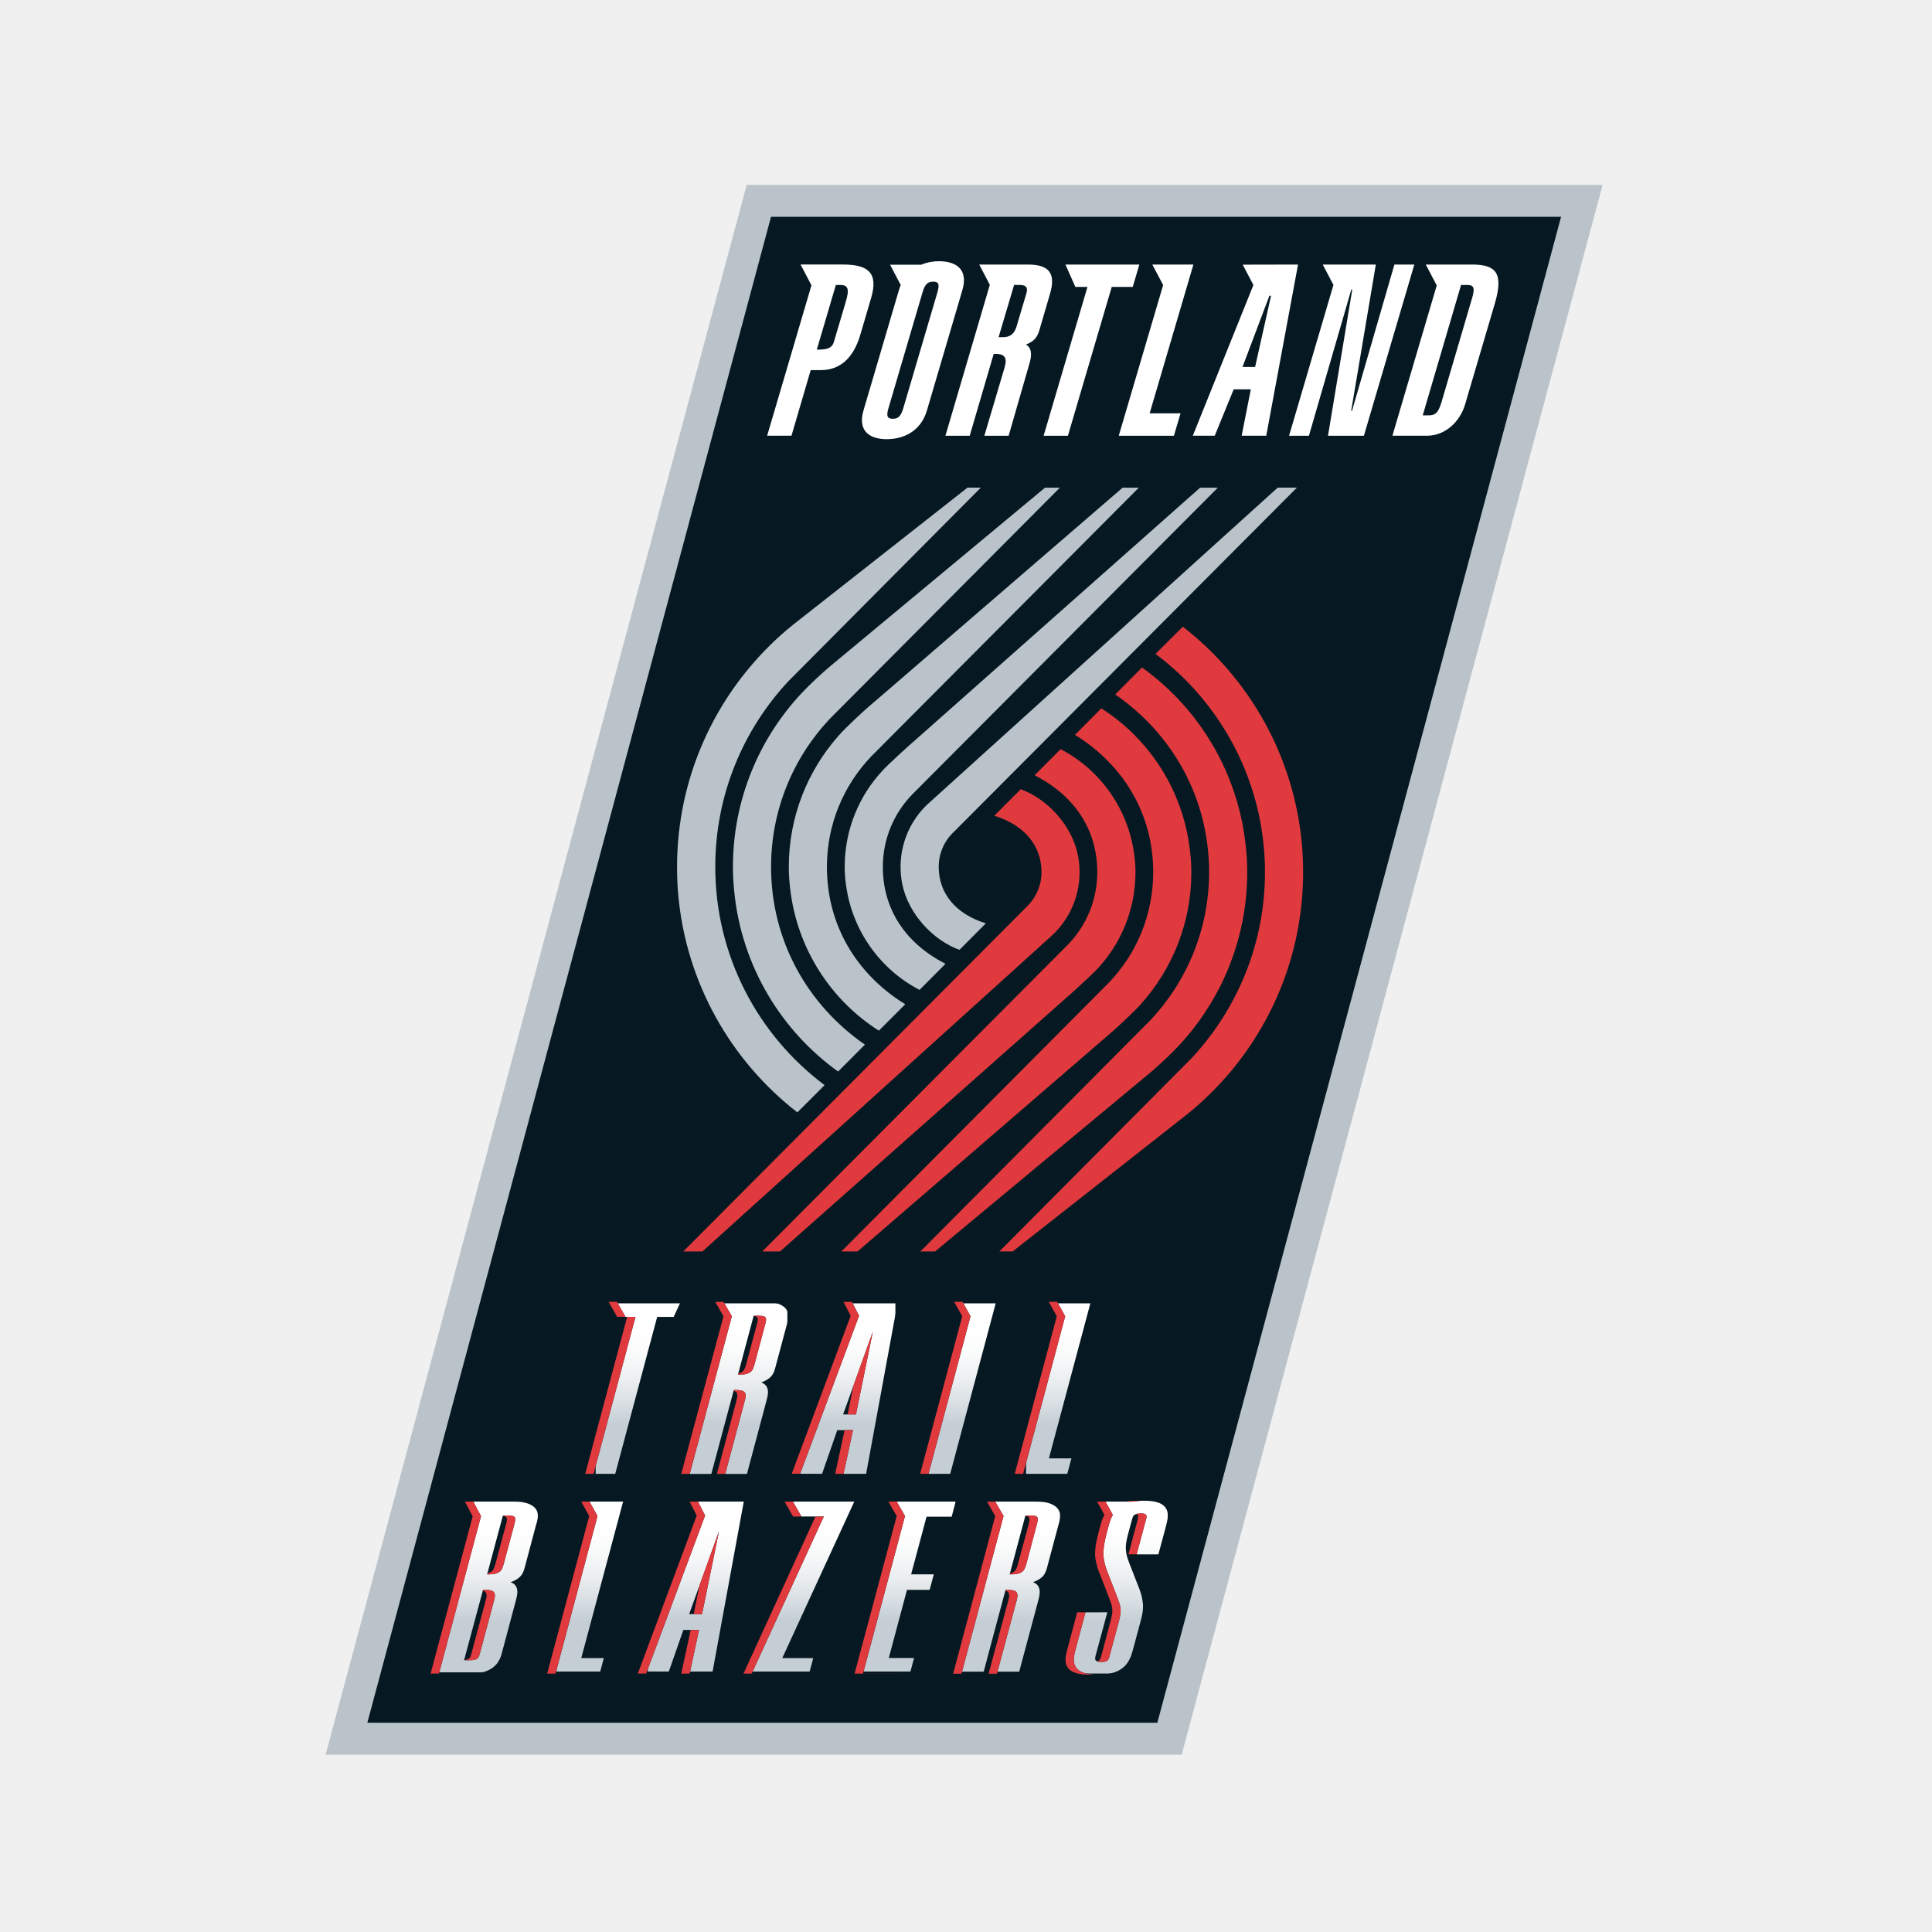
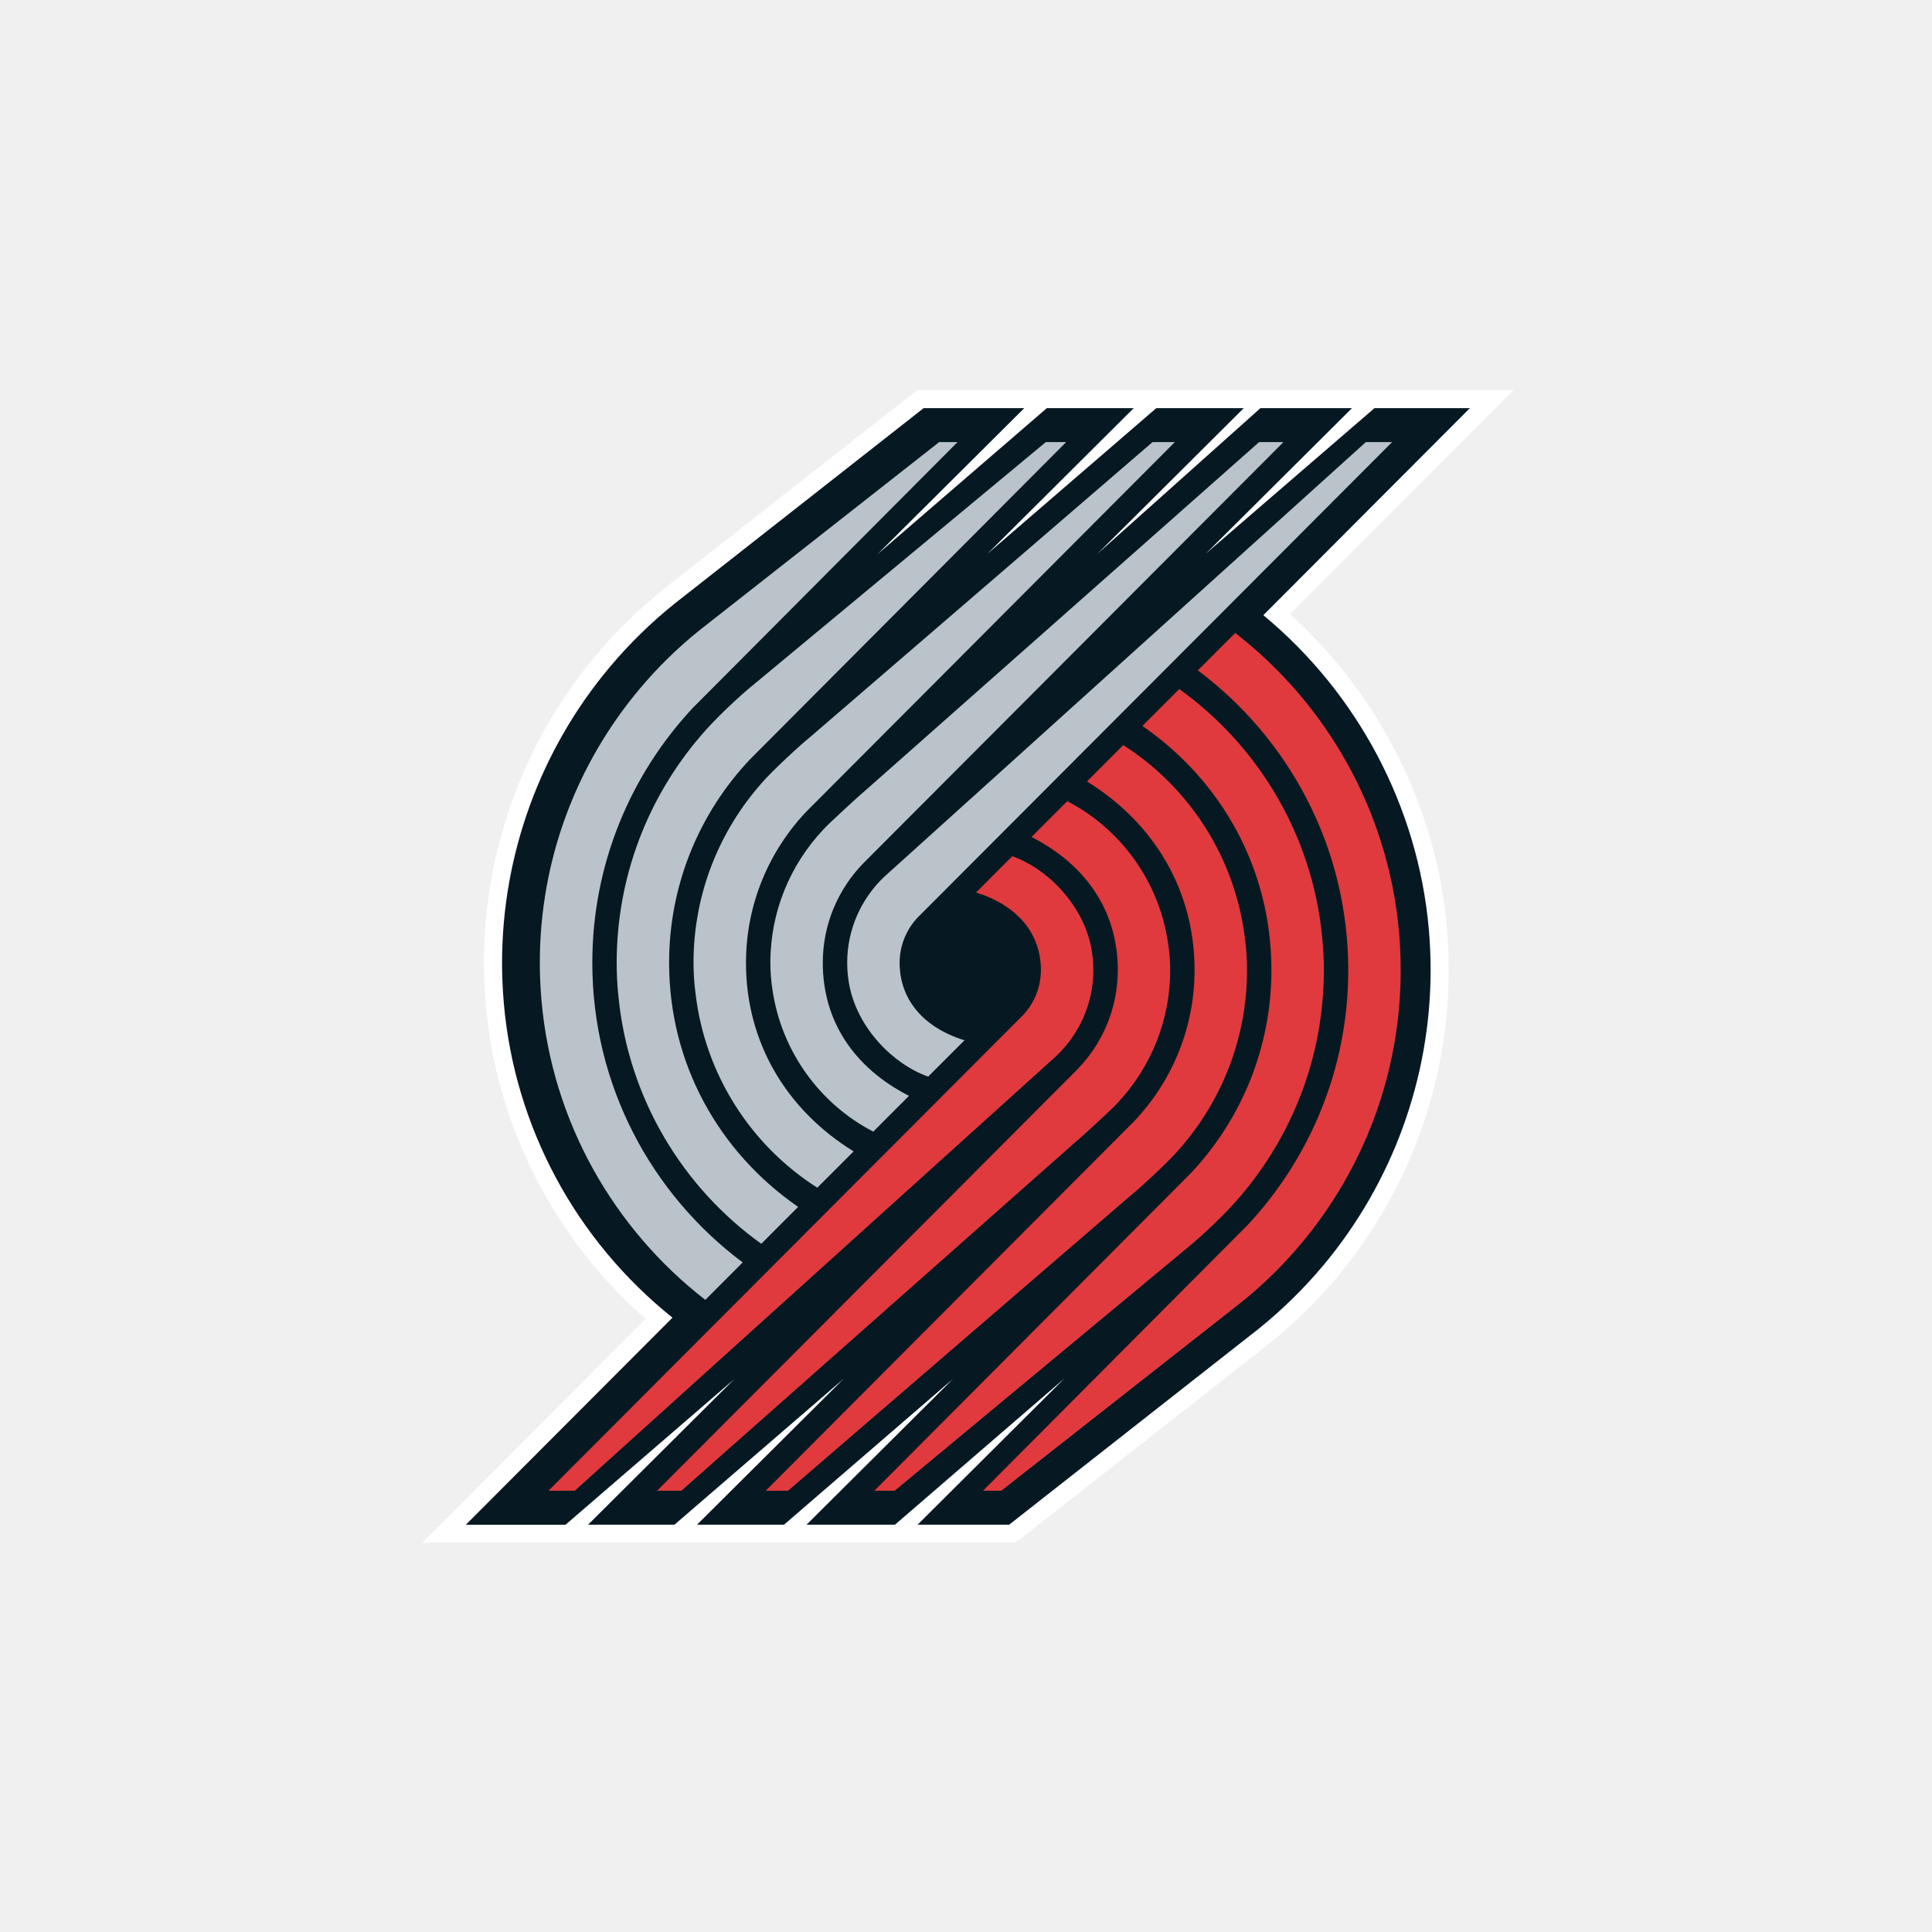
- <svg xmlns="http://www.w3.org/2000/svg" xmlns:xlink="http://www.w3.org/1999/xlink" width="512px" height="512px" viewBox="0 0 512 512" version="1.1">
+ <svg xmlns="http://www.w3.org/2000/svg" xmlns:xlink="http://www.w3.org/1999/xlink" width="512" height="512" viewBox="0 0 512 512">
  <defs>
-     <polygon id="path-1" points="9.74 0.546 11.858 4.361 0.73 46.117 12.436 46.117 13.526 42.014 7.557 42.014 18.643 0.546" />
-     <linearGradient x1="50.374%" y1="1.171%" x2="50.374%" y2="98.976%" id="linearGradient-3">
-       <stop stop-color="#FFFFFF" offset="0%" />
-       <stop stop-color="#FFFFFF" offset="14.61%" />
-       <stop stop-color="#FAFBFB" offset="28.18%" />
-       <stop stop-color="#ECEFF1" offset="44.23%" />
-       <stop stop-color="#D4DBE0" offset="61.48%" />
-       <stop stop-color="#C4CED4" offset="70.79%" />
-       <stop stop-color="#C4CED4" offset="100%" />
-     </linearGradient>
-     <path d="M19.848,8.447 L15.363,30.365 L11.953,30.365 L19.848,8.447 L19.848,8.447 Z M16.174,4.231 L0.563,46.101 L6.371,46.117 L10.414,34.547 L14.568,34.547 L12.081,46.117 L18.066,46.117 L26.425,0.546 L14.28,0.546 L16.174,4.231 L16.174,4.231 Z" id="path-4" />
-     <polygon id="path-6" points="11.801 0.546 14.048 4.489 19.984 4.489 0.876 46.117 16.086 46.117 17.176 42.014 8.977 42.014 28.055 0.546" />
-     <path d="M9.923,0.546 L12.121,4.359 L0.995,46.117 L13.421,46.117 L14.52,41.997 L7.821,41.997 C7.821,41.997 12.121,25.873 12.65,23.927 L18.65,23.927 L19.758,19.822 L13.742,19.822 L17.833,4.536 L24.491,4.536 L25.542,0.546 L9.923,0.546 L9.923,0.546 Z" id="path-8" />
-     <path d="M17.094,4.264 C17.094,4.264 19.162,4.118 19.867,4.392 C20.479,4.618 20.502,5.179 20.204,6.339 L17.389,16.912 C16.964,18.521 16.643,18.762 16.338,19.051 C15.969,19.389 15.175,19.822 13.411,19.822 L12.939,19.822 L17.094,4.264 L17.094,4.264 Z M19.235,0.546 L9.111,0.546 L11.316,4.359 L0.166,46.148 L5.91,46.148 C5.91,46.148 11.261,26.017 11.847,23.927 L12.32,23.927 C13.42,23.927 14.173,24.038 14.605,24.409 C14.99,24.745 15.136,25.359 14.847,26.501 L9.56,46.148 L15.319,46.148 L20.446,27.016 C20.911,25.262 21.304,23.603 20.094,22.461 C19.66,22.074 19.098,21.899 19.098,21.899 C19.098,21.899 19.643,21.738 20.415,21.32 C20.911,21.046 21.459,20.675 21.891,20.145 C22.206,19.692 22.517,19.242 22.805,18.164 L25.806,6.933 C25.806,6.933 25.916,6.562 25.933,6.516 C26.341,4.921 26.775,3.023 24.971,1.752 C23.31,0.546 21.152,0.546 19.249,0.546 L19.235,0.546 L19.235,0.546 Z" id="path-10" />
-     <path d="M16.399,0.546 L8.947,0.546 L10.013,2.444 L10.896,4.054 C10.407,4.876 10.119,5.775 9.868,6.661 L9.291,8.769 C8.81,10.62 8.441,12.503 8.392,14.016 C8.335,15.545 8.791,17.41 9.291,18.746 C9.771,20.082 12.595,27.05 12.804,28.047 C12.982,29.045 13.174,29.704 12.498,32.264 L10.044,41.404 C9.771,42.465 9.602,43.044 7.815,43.044 C6.033,43.044 6.097,42.304 6.322,41.404 L9.436,29.883 L3.643,29.898 L0.947,39.988 C0.513,41.629 0.258,43.287 1.203,44.59 C2.117,45.829 4.009,46.408 7.001,46.408 C13.556,46.393 15.272,43.335 16.155,40.052 C16.155,40.052 17.92,33.486 18.369,31.829 C19.124,28.966 18.931,27.647 18.64,26.116 C18.352,24.572 17.735,23.204 17.294,22.077 L15.191,16.656 C14.598,15.127 14.325,14.049 14.334,12.697 C14.334,11.296 14.768,9.8 15.272,7.887 L15.977,5.313 C16.202,4.396 16.394,3.702 18.319,3.671 C19.041,3.671 19.513,3.799 19.7,4.058 C19.876,4.267 19.876,4.67 19.667,5.314 L17.211,14.518 L22.971,14.518 L25.057,6.748 C25.458,5.186 25.812,3.432 24.848,2.129 C23.943,0.874 22.105,0.31 19.169,0.31 C18.11,0.305 17.218,0.4 16.399,0.546" id="path-12" />
-     <path d="M12.626,23.929 L13.091,23.929 C14.181,23.929 14.952,24.04 15.368,24.411 C15.769,24.747 15.914,25.36 15.609,26.503 L11.758,40.905 C11.542,41.645 11.342,42.03 10.908,42.273 C10.49,42.498 9.881,42.579 8.694,42.579 L7.603,42.579 L12.626,23.929 L12.626,23.929 Z M17.881,4.264 C17.881,4.264 19.927,4.118 20.617,4.392 C21.26,4.618 21.284,5.179 20.987,6.339 L18.146,16.912 C17.729,18.521 17.425,18.762 17.128,19.051 C16.734,19.389 15.933,19.822 14.167,19.822 L13.718,19.822 L17.881,4.264 L17.881,4.264 Z M20.479,0.546 L10.042,0.546 L12.095,4.392 L0.945,46.117 L7.747,46.117 C9.657,46.117 12.176,46.327 14.558,44.959 C17.038,43.559 17.454,41.274 17.838,39.842 L21.256,27.017 C21.737,25.263 22.139,23.605 20.935,22.462 C20.501,22.076 19.939,21.901 19.939,21.901 C19.939,21.901 20.461,21.739 21.255,21.322 C21.752,21.048 22.266,20.677 22.698,20.147 C23.05,19.694 23.347,19.243 23.636,18.165 L26.724,6.549 C26.757,6.436 26.804,6.29 26.854,6.178 C27.239,4.697 27.544,2.974 25.867,1.752 C24.255,0.593 22.074,0.546 20.805,0.546 L20.479,0.546 L20.479,0.546 Z" id="path-14" />
-     <polygon id="path-16" points="11.368 4.418 0.226 46.176 11.929 46.176 13.02 42.089 7.052 42.089 18.139 0.62 9.235 0.589" />
-     <path d="M19.874,8.521 L15.407,30.439 L12.006,30.439 L19.874,8.521 L19.874,8.521 Z M16.233,4.288 L0.614,46.159 L6.422,46.176 L10.449,34.604 L14.621,34.589 C14.171,36.842 12.101,46.176 12.101,46.176 L18.101,46.176 L26.476,0.62 L14.33,0.62 L16.233,4.288 L16.233,4.288 Z" id="path-18" />
-     <path d="M17.671,4.305 C17.671,4.305 19.724,4.193 20.414,4.449 C21.056,4.692 21.072,5.238 20.775,6.398 L17.942,16.985 C17.526,18.593 17.228,18.834 16.916,19.124 C16.53,19.462 15.728,19.895 13.964,19.895 L13.515,19.895 L17.671,4.305 L17.671,4.305 Z M19.79,0.62 L9.699,0.62 L11.897,4.416 L0.729,46.207 L6.45,46.207 L12.417,23.968 L12.891,23.968 C13.99,23.968 14.776,24.079 15.168,24.466 C15.554,24.788 15.715,25.416 15.384,26.542 L10.146,46.207 L15.898,46.207 L20.999,27.057 C21.489,25.319 21.874,23.662 20.671,22.537 C20.237,22.135 19.676,21.94 19.676,21.94 C19.676,21.94 20.198,21.812 20.975,21.377 C21.489,21.088 22.002,20.75 22.436,20.202 C22.788,19.751 23.078,19.285 23.367,18.222 L26.367,6.99 C26.367,6.99 26.48,6.621 26.495,6.557 C26.913,4.98 27.33,3.097 25.533,1.809 C23.92,0.634 21.858,0.619 19.997,0.619 C19.926,0.62 19.854,0.62 19.79,0.62 L19.79,0.62 Z" id="path-20" />
-     <polygon id="path-22" points="11.197 4.418 0.064 46.176 5.822 46.176 17.975 0.62 9.08 0.589" />
-     <polygon id="path-24" points="6.639 0.62 8.917 4.595 11.549 4.595 0.445 46.176 6.188 46.176 17.3 4.595 21.671 4.595 23.517 0.62" />
+     <path id="a" d="M289.257 305.663H0V.143h289.257z" />
  </defs>
-   <g id="NBA" stroke="none" stroke-width="1" fill="none" fill-rule="evenodd">
-     <g id="portland-trail-blazers">
-       <g transform="translate(86, 49)" id="Group">
-         <g>
-           <polygon id="Shape" fill="#BAC3C9" points="111.878 0 0.29 416 227.155 416 338.709 0" />
-           <polygon id="Shape" fill="#061922" points="220.705 407.552 11.345 407.552 118.328 8.452 327.703 8.452" />
-           <path d="M168.273,202.717 L175.251,195.697 C167.278,193.235 162.769,187.755 162.769,180.735 C162.769,177.074 164.293,173.787 166.764,171.467 L257.687,80.234 L252.601,80.234 L167.053,157.584 L159.722,164.211 C155.374,168.371 152.662,174.245 152.662,180.736 C152.662,182.246 152.806,183.726 153.079,185.146 C154.682,193.331 161.471,200.278 168.273,202.717" id="Shape" fill="#BAC3C9" />
-           <path d="M157.684,213.328 L164.566,206.417 C153.898,200.97 147.961,191.899 147.961,180.735 C147.961,173.236 150.946,166.457 155.799,161.481 L236.734,80.238 L232.049,80.238 L156.321,147.337 C155.277,148.181 148.812,154.099 147.961,155.13 C141.688,161.821 137.853,170.823 137.853,180.735 C137.853,182.497 137.997,184.203 138.254,185.884 C139.972,197.881 147.448,208.026 157.684,213.328" id="Shape" fill="#BAC3C9" />
-           <path d="M153.898,217.14 C140.886,209.121 133.137,196.063 133.137,180.733 C133.137,169.395 137.597,159.104 144.833,151.502 L215.797,80.236 L211.513,80.236 L145.587,137.107 C143.485,138.797 137.901,143.986 136.168,146.045 C128.018,155.274 123.044,167.435 123.044,180.731 C123.044,182.718 123.172,184.678 123.412,186.604 C125.258,202.427 134.212,216.072 146.902,224.139 L153.898,217.14 Z" id="Shape" fill="#BAC3C9" />
-           <path d="M136.104,234.969 L143.212,227.841 C127.938,217.268 118.343,200.223 118.343,180.736 C118.343,165.554 124.249,151.76 133.859,141.537 L194.875,80.239 L190.944,80.239 L134.853,126.859 C131.709,129.405 126.991,133.871 124.392,136.977 C114.332,148.736 108.235,164.043 108.235,180.735 C108.235,182.96 108.363,185.16 108.588,187.344 C110.561,206.977 120.974,224.106 136.104,234.969" id="Shape" fill="#BAC3C9" />
-           <path d="M93.732,188.065 C95.834,211.519 107.737,232.152 125.308,245.799 L132.527,238.573 C114.942,225.41 103.552,204.377 103.552,180.731 C103.552,161.727 110.9,144.423 122.918,131.539 L173.922,80.234 L170.393,80.234 L124.119,116.601 C119.932,119.976 116.081,123.758 112.632,127.891 C100.664,142.199 93.428,160.637 93.428,180.731 C93.426,183.213 93.523,185.659 93.732,188.065" id="Shape" fill="#BAC3C9" />
-           <path d="M184.494,160.162 L177.498,167.173 C185.488,169.643 190.012,175.115 190.012,182.133 C190.012,185.782 188.439,189.077 185.985,191.403 L95.078,282.648 L100.149,282.648 L185.73,205.294 L193.045,198.668 C197.393,194.501 200.105,188.62 200.105,182.133 C200.105,180.617 199.96,179.145 199.671,177.726 C198.066,169.523 191.296,162.583 184.494,160.162" id="Shape" fill="#E03A3E" />
-           <path d="M195.067,149.533 L188.184,156.452 C198.885,161.907 204.79,170.971 204.79,182.133 C204.79,189.616 201.821,196.411 196.977,201.372 L116.017,282.648 L120.718,282.648 L196.446,215.54 C197.49,214.68 203.955,208.766 204.823,207.737 C211.079,201.051 214.914,192.031 214.914,182.133 C214.914,180.388 214.786,178.658 214.515,176.992 C212.779,164.973 205.319,154.856 195.067,149.533" id="Shape" fill="#E03A3E" />
-           <path d="M205.863,138.719 L198.885,145.739 C211.848,153.773 219.614,166.814 219.614,182.139 C219.614,193.459 215.185,203.759 207.902,211.373 L136.972,282.648 L141.271,282.648 L207.18,225.763 C209.266,224.059 214.85,218.875 216.581,216.833 C224.763,207.593 229.723,195.456 229.723,182.139 C229.723,180.147 229.595,178.168 229.337,176.273 C227.507,160.448 218.54,146.793 205.863,138.719" id="Shape" fill="#E03A3E" />
-           <path d="M209.553,135.035 C224.844,145.603 234.422,162.653 234.422,182.135 C234.422,197.311 228.501,211.117 218.892,221.34 L157.907,282.649 L161.806,282.649 L217.912,236.016 C221.056,233.473 225.774,228.999 228.357,225.911 C238.416,214.127 244.528,198.827 244.528,182.137 C244.528,179.904 244.418,177.681 244.176,175.531 C242.219,155.893 231.791,138.755 216.645,127.891 L209.553,135.035 Z" id="Shape" fill="#E03A3E" />
-           <path d="M259.019,174.798 C256.949,151.36 245.028,130.718 227.459,117.076 L220.238,124.294 C237.823,137.469 249.231,158.486 249.231,182.14 C249.231,201.141 241.85,218.443 229.864,231.35 L178.846,282.651 L182.358,282.651 L228.662,246.251 C232.816,242.889 236.668,239.106 240.133,234.986 C252.103,220.681 259.339,202.228 259.339,182.142 C259.339,179.665 259.227,177.211 259.019,174.798" id="Shape" fill="#E03A3E" />
-           <g id="Clipped" transform="translate(60.48718, 348.4)">
-             <mask id="mask-2" fill="white">
-               <use xlink:href="#path-1" />
-             </mask>
-             <g id="SVGID_1_" />
-             <rect id="Rectangle-path" fill="url(#linearGradient-3)" mask="url(#mask-2)" x="1" y="0" width="17.913" height="45.571" />
-           </g>
-           <g id="Clipped" transform="translate(84.68205, 348.4)">
-             <mask id="mask-5" fill="white">
-               <use xlink:href="#path-4" />
-             </mask>
-             <g id="SVGID_4_" />
-             <rect id="Rectangle-path" fill="url(#linearGradient-3)" mask="url(#mask-5)" x="1" y="0" width="25.863" height="45.571" />
-           </g>
-           <g id="Clipped" transform="translate(112.3333, 348.4)">
-             <mask id="mask-7" fill="white">
-               <use xlink:href="#path-6" />
-             </mask>
-             <g id="SVGID_7_" />
-             <rect id="Rectangle-path" fill="url(#linearGradient-3)" mask="url(#mask-7)" x="1" y="0" width="27.186" height="45.571" />
-           </g>
-           <g id="Clipped" transform="translate(141.7128, 348.4)">
-             <mask id="mask-9" fill="white">
-               <use xlink:href="#path-8" />
-             </mask>
-             <g id="SVGID_10_" />
-             <rect id="Rectangle-path" fill="url(#linearGradient-3)" mask="url(#mask-9)" x="1" y="0" width="24.547" height="45.571" />
-           </g>
-           <g id="Clipped" transform="translate(168.6359, 348.4)">
-             <mask id="mask-11" fill="white">
-               <use xlink:href="#path-10" />
-             </mask>
-             <g id="SVGID_13_" />
-             <rect id="Rectangle-path" fill="url(#linearGradient-3)" mask="url(#mask-11)" x="0" y="0" width="26.609" height="45.604" />
-           </g>
-           <g id="Clipped" transform="translate(198.0154, 348.4)">
-             <mask id="mask-13" fill="white">
-               <use xlink:href="#path-12" />
-             </mask>
-             <g id="SVGID_16_" />
-             <rect id="Rectangle-path" fill="url(#linearGradient-3)" mask="url(#mask-13)" x="0" y="0" width="25.558" height="46.103" />
-           </g>
-           <g id="Clipped" transform="translate(29.37949, 348.4)">
-             <mask id="mask-15" fill="white">
-               <use xlink:href="#path-14" />
-             </mask>
-             <g id="SVGID_19_" />
-             <rect id="Rectangle-path" fill="url(#linearGradient-3)" mask="url(#mask-15)" x="1" y="0" width="26.601" height="45.781" />
-           </g>
-           <g id="Clipped" transform="translate(184.9179, 295.4)">
-             <mask id="mask-17" fill="white">
-               <use xlink:href="#path-16" />
-             </mask>
-             <g id="SVGID_22_" />
-             <rect id="Rectangle-path" fill="url(#linearGradient-3)" mask="url(#mask-17)" x="1" y="1" width="17.913" height="45.588" />
-           </g>
-           <g id="Clipped" transform="translate(125.4308, 295.4)">
-             <mask id="mask-19" fill="white">
-               <use xlink:href="#path-18" />
-             </mask>
-             <g id="SVGID_25_" />
-             <rect id="Rectangle-path" fill="url(#linearGradient-3)" mask="url(#mask-19)" x="0" y="1" width="25.863" height="45.555" />
-           </g>
-           <g id="Clipped" transform="translate(96.05128, 295.4)">
-             <mask id="mask-21" fill="white">
-               <use xlink:href="#path-20" />
-             </mask>
-             <g id="SVGID_28_" />
-             <rect id="Rectangle-path" fill="url(#linearGradient-3)" mask="url(#mask-21)" x="0" y="1" width="26.602" height="45.588" />
-           </g>
-           <g id="Clipped" transform="translate(159.9949, 295.4)">
-             <mask id="mask-23" fill="white">
-               <use xlink:href="#path-22" />
-             </mask>
-             <g id="SVGID_31_" />
-             <rect id="Rectangle-path" fill="url(#linearGradient-3)" mask="url(#mask-23)" x="0" y="1" width="17.913" height="45.588" />
-           </g>
-           <g id="Clipped" transform="translate(70.85641, 295.4)">
-             <mask id="mask-25" fill="white">
-               <use xlink:href="#path-24" />
-             </mask>
-             <g id="SVGID_34_" />
-             <rect id="Rectangle-path" fill="url(#linearGradient-3)" mask="url(#mask-25)" x="1" y="1" width="23.063" height="45.555" />
-           </g>
-           <path d="M112.969,314.525 C113.273,314.236 113.579,313.993 113.995,312.387 L116.836,301.799 C117.125,300.64 117.109,300.094 116.46,299.851 C115.77,299.595 113.717,299.69 113.717,299.69 C113.717,299.69 113.708,299.707 113.708,299.754 C113.933,299.771 114.109,299.787 114.27,299.851 C114.911,300.094 114.944,300.64 114.623,301.799 L111.783,312.387 C111.365,313.995 111.061,314.236 110.739,314.525 C110.547,314.704 109.6,315.089 109.6,315.089 L109.568,315.297 L110.017,315.297 C111.781,315.297 112.583,314.863 112.969,314.525 L112.969,314.525 Z M69.088,341.576 L71.302,341.576 L82.404,299.978 L80.205,299.978 L69.088,341.576 L69.088,341.576 Z M97.838,378.765 L100.052,378.765 L104.528,356.847 L99.394,371.089 L97.838,378.765 L97.838,378.765 Z M126.037,341.56 L141.657,299.69 L139.763,296.005 L137.533,296.005 L139.441,299.69 L123.815,341.56 L126.037,341.56 L126.037,341.56 Z M79.773,299.978 L77.496,296.003 L75.282,296.003 L77.559,299.978 L79.773,299.978 L79.773,299.978 Z M96.779,341.591 L107.947,299.816 L105.748,296.003 L103.55,296.003 L105.733,299.816 L94.541,341.591 L96.779,341.591 L96.779,341.591 Z M111.22,319.852 C110.819,319.498 110.048,319.37 108.942,319.37 L108.46,319.37 C108.46,319.37 108.411,319.514 108.411,319.563 C108.652,319.642 108.861,319.724 109.037,319.852 C109.391,320.206 109.55,320.817 109.231,321.927 L103.984,341.591 L106.191,341.591 L111.444,321.927 C111.766,320.817 111.605,320.206 111.22,319.852 L111.22,319.852 Z M207.308,367.144 C206.803,365.808 206.345,363.943 206.409,362.414 C206.456,360.883 206.817,359.001 207.308,357.167 L207.885,355.059 C208.127,354.174 208.416,353.274 208.913,352.47 L206.971,348.946 L204.75,348.946 L206.7,352.47 C206.219,353.274 205.898,354.174 205.671,355.077 L205.103,357.185 C204.614,359.02 204.261,360.903 204.211,362.43 C204.147,363.958 204.612,365.825 205.094,367.175 C205.575,368.496 208.416,375.463 208.608,376.461 C208.786,377.442 208.993,378.118 208.286,380.676 L205.863,389.816 C205.656,390.574 205.511,391.073 204.764,391.297 C205.046,391.394 205.398,391.44 205.832,391.44 C207.628,391.425 207.788,390.861 208.061,389.815 L210.515,380.659 C211.191,378.099 210.998,377.442 210.821,376.459 C210.612,375.464 207.788,368.482 207.308,367.144 L207.308,367.144 Z M135.333,341.576 L137.547,341.576 L140.05,329.989 L137.836,329.989 L135.333,341.576 L135.333,341.576 Z M160.059,341.576 L171.194,299.816 L169.075,295.987 L166.861,295.987 L168.995,299.816 L157.845,341.576 L160.059,341.576 L160.059,341.576 Z M216.132,348.754 C215.762,348.721 215.37,348.721 214.976,348.721 C213.991,348.721 213.099,348.818 212.313,348.946 L214.414,348.946 C214.945,348.851 215.522,348.787 216.132,348.754 L216.132,348.754 Z M194.144,295.989 L191.939,295.989 L194.058,299.818 L182.923,341.578 L185.137,341.578 L196.287,299.818 L194.144,295.989 L194.144,295.989 Z M188.503,352.792 C187.798,352.518 185.73,352.647 185.73,352.647 L185.73,352.695 C185.954,352.728 186.146,352.759 186.267,352.806 C186.917,353.031 186.957,353.595 186.661,354.753 L183.806,365.326 C183.39,366.936 183.084,367.193 182.78,367.467 C182.555,367.659 182.218,367.884 181.608,368.028 C181.608,368.11 181.575,368.221 181.575,368.221 L182.04,368.221 C183.804,368.221 184.606,367.787 184.976,367.449 C185.282,367.175 185.593,366.917 186.034,365.31 L188.842,354.737 C189.146,353.579 189.115,353.018 188.503,352.792 L188.503,352.792 Z M138.622,325.837 L137.435,325.837 L140.836,325.837 L145.312,303.919 L140.178,318.209 L138.622,325.837 L138.622,325.837 Z M49.995,352.792 C49.305,352.518 47.252,352.647 47.252,352.647 L47.219,352.695 C47.219,352.695 47.644,352.759 47.796,352.806 C48.422,353.031 48.47,353.595 48.164,354.753 L45.325,365.326 C44.891,366.936 44.603,367.193 44.281,367.467 C44.057,367.659 43.142,368.028 43.142,368.028 L43.094,368.221 L43.535,368.221 C45.308,368.221 46.11,367.787 46.495,367.449 C46.799,367.175 47.105,366.917 47.522,365.31 L50.363,354.737 C50.653,353.579 50.638,353.018 49.995,352.792 L49.995,352.792 Z M215.233,362.913 L217.689,353.709 C217.897,353.064 217.897,352.662 217.722,352.47 C217.544,352.196 217.064,352.068 216.341,352.068 C215.828,352.083 215.458,352.132 215.138,352.212 C215.316,352.276 215.444,352.357 215.524,352.47 C215.685,352.678 215.652,353.096 215.491,353.74 L213.052,362.911 L215.233,362.911 L215.233,362.913 Z M180.963,372.329 L180.483,372.329 L180.436,372.505 C180.436,372.505 180.868,372.684 181.029,372.812 C181.416,373.149 181.575,373.762 181.271,374.904 L175.991,394.552 L178.205,394.552 L183.485,374.887 C183.773,373.762 183.628,373.149 183.243,372.795 C182.809,372.424 182.055,372.329 180.963,372.329 L180.963,372.329 Z M151.651,348.946 L149.453,348.946 L151.636,352.775 L140.47,394.534 L152.935,394.534 L152.935,394.517 L142.699,394.517 L153.834,352.759 L151.651,348.946 L151.651,348.946 Z M199.222,392.99 C198.275,391.687 198.532,390.012 198.966,388.388 L201.662,378.283 L199.464,378.283 L196.768,388.405 C196.351,390.014 196.063,391.702 197.01,392.992 C197.915,394.247 199.818,394.827 202.803,394.81 C203.202,394.81 203.589,394.81 203.957,394.794 C201.581,394.663 200.024,394.068 199.222,392.99 L199.222,392.99 Z M179.952,352.761 L177.756,348.948 L175.559,348.948 L177.742,352.777 L166.59,394.552 L168.804,394.552 L179.952,352.761 L179.952,352.761 Z M126.373,352.889 L124.135,348.948 L121.921,348.948 L124.183,352.905 L126.373,352.889 L126.373,352.889 Z M130.104,352.905 L111.026,394.536 L113.209,394.519 L132.318,352.889 L130.104,352.905 L130.104,352.905 Z M30.326,394.517 L41.476,352.808 L39.423,348.946 L37.209,348.946 L39.262,352.839 L28.112,394.517 L30.326,394.517 L30.326,394.517 Z M42.47,372.329 L42.005,372.329 L41.941,372.505 C41.941,372.505 42.391,372.684 42.551,372.812 C42.937,373.149 43.097,373.762 42.776,374.904 L38.908,389.307 C38.716,390.064 38.523,390.432 38.091,390.674 C37.835,390.82 37,390.948 37,390.948 L36.985,390.964 L38.067,390.964 C39.262,390.964 39.871,390.917 40.289,390.674 C40.721,390.432 40.93,390.031 41.139,389.307 L44.99,374.889 C45.296,373.764 45.15,373.15 44.75,372.797 C44.331,372.424 43.554,372.329 42.47,372.329 L42.47,372.329 Z M70.235,348.946 L68.03,348.946 L70.149,352.775 L58.999,394.534 L61.212,394.517 L72.347,352.759 L70.235,348.946 L70.235,348.946 Z M85.245,394.503 L100.856,352.633 L98.962,348.948 L96.748,348.948 L98.642,352.633 L83.031,394.519 L85.245,394.503 L85.245,394.503 Z M96.763,394.517 L99.25,382.947 L97.036,382.963 L94.541,394.534 L96.763,394.517 L96.763,394.517 Z" id="Shape" fill="#E03A3E" />
-           <polygon id="Shape" fill="#FFFFFF" points="215.94 21.105 214.19 27.031 208.625 27.031 197.008 66.475 190.574 66.475 202.191 27.031 198.981 27.031 196.349 21.105" />
-           <path d="M137.419,21.1 L126.157,21.1 L129.044,26.612 L117.3,66.472 L123.749,66.472 L128.851,49.079 L131.547,49.079 C136.521,49.079 140.131,46.013 141.975,39.778 L144.856,29.966 C146.821,23.332 144.094,21.1 137.419,21.1 M138.175,30.865 L134.981,41.635 C134.404,43.651 132.333,43.651 130.465,43.651 L135.511,26.517 L136.666,26.517 C138.849,26.515 139.089,27.726 138.175,30.865" id="Shape" fill="#FFFFFF" />
-           <path d="M162.834,20.228 C161.358,20.228 159.803,20.462 158.165,21.145 L149.871,21.145 L152.71,26.548 C152.519,26.95 152.373,27.388 152.228,27.875 L142.842,59.741 C141.109,65.683 145.041,67.389 148.971,67.389 C152.982,67.389 157.907,65.683 159.656,59.741 L169.042,27.875 C170.775,21.958 166.844,20.228 162.834,20.228 M162.433,28.451 L153.384,59.166 C152.71,61.462 151.909,61.974 150.642,61.974 C149.278,61.974 148.765,61.464 149.455,59.166 L158.488,28.451 C159.145,26.153 159.979,25.65 161.327,25.65 C162.592,25.65 163.106,26.153 162.433,28.451" id="Shape" fill="#FFFFFF" />
-           <path d="M186.371,21.105 L173.504,21.105 L176.313,26.477 L164.55,66.477 L170.985,66.477 L177.337,44.793 C180.344,44.668 181.012,45.755 180.192,48.499 C177.465,57.687 174.866,66.477 174.866,66.477 L181.3,66.477 C181.3,66.477 183.113,60.164 186.9,47.043 C188.054,42.94 185.825,42.345 185.825,42.345 C189.001,41.078 189.129,39.593 190.109,36.218 L192.259,28.877 C194.008,23.015 191.554,21.105 186.371,21.105 M186.001,28.756 L183.428,37.421 C182.939,39.062 182.071,40.342 179.842,40.342 L178.639,40.342 L182.747,26.515 L184.254,26.515 C185.697,26.515 186.53,27.026 186.001,28.756" id="Shape" fill="#FFFFFF" />
-           <polygon id="Shape" fill="#FFFFFF" points="230.267 21.105 219.373 21.105 222.247 26.543 210.484 66.475 225.102 66.475 226.85 60.545 218.667 60.545" />
-           <path d="M243.327,21.136 L246.168,26.527 L230.108,66.473 L235.915,66.473 L240.937,54.184 L245.477,54.184 L243.056,66.473 L249.569,66.473 L257.993,21.103 L243.327,21.136 L243.327,21.136 Z M246.616,48.251 L243.279,48.251 L250.402,29.383 L250.835,29.383 L246.616,48.251 L246.616,48.251 Z" id="Shape" fill="#FFFFFF" />
-           <polygon id="Shape" fill="#FFFFFF" points="283.534 21.105 272.302 59.862 272.078 59.862 278.609 21.105 264.537 21.105 267.377 26.511 255.616 66.475 260.879 66.475 272.11 27.732 272.366 27.732 265.934 66.475 275.448 66.475 288.812 21.105" />
-           <path d="M304.119,21.109 L291.845,21.109 L294.75,26.636 L283.005,66.472 L292.151,66.472 C297.14,66.472 300.942,62.598 302.242,58.256 L310.167,31.363 C312.493,23.39 310.487,21.109 304.119,21.109 M304.15,29.907 L295.984,57.682 C295.101,60.622 294.202,61.069 292.565,61.069 L291.041,61.069 L301.196,26.511 L302.705,26.511 C304.359,26.511 305.017,26.974 304.15,29.907" id="Shape" fill="#FFFFFF" />
-         </g>
-       </g>
+   <g fill="none" fill-rule="evenodd">
+     <g transform="translate(111.867 103.211)">
+       <mask id="b" fill="#fff">
+         <use xlink:href="#a" />
+       </mask>
+       <path d="M289.257.143H131.25l-67.53 52.993A128.209 128.209 0 0 0 46.012 70.51c-19.111 22.78-29.633 51.693-29.633 81.423 0 3.763.173 7.565.5 11.31 2.834 31.933 18.18 61.914 42.355 83.059L-.004 305.665h157.218l67.51-53.002a128.74 128.74 0 0 0 17.72-17.372c19.101-22.791 29.623-51.713 29.623-81.434 0-3.763-.173-7.574-.5-11.29-2.806-31.674-17.872-61.635-41.586-83.011L289.257.143z" fill="#FFF" fill-rule="nonzero" mask="url(#b)" />
    </g>
+     <path d="M334.795 163.025l54.741-54.86h-25.29l-44.738 38.595 38.78-38.595h-24.261l-43.307 38.7 38.887-38.7H306.43l-44.805 38.643 38.82-38.643h-23.023l-44.92 38.749 38.934-38.749H244.77L178.606 160.1a123.377 123.377 0 0 0-17.046 16.718c-18.391 21.925-28.509 49.74-28.509 78.325 0 3.628.163 7.286.48 10.885 2.864 32.329 18.795 62.425 44.68 83.166l-54.75 54.87h26.415l44.738-38.605-38.771 38.604h22.897l44.863-38.7-38.886 38.7h23.051l44.806-38.661-38.83 38.661h23.427l44.911-38.758-38.915 38.758h24.262l66.146-51.934a123.47 123.47 0 0 0 17.056-16.717c18.381-21.935 28.499-49.75 28.499-78.344 0-3.62-.163-7.286-.48-10.866-2.864-32.33-18.795-62.425-43.855-83.176" fill="#061922" fill-rule="nonzero" />
+     <path d="M245.972 285.316l9.618-9.625c-10.983-3.407-17.18-10.914-17.18-20.548 0-5.005 2.113-9.519 5.496-12.714l125.009-125.264h-6.957L244.29 223.372l-10.07 9.086c-5.967 5.717-9.705 13.772-9.705 22.685 0 2.079.202 4.1.586 6.063 2.21 11.251 11.512 20.78 20.87 24.11" fill="#BAC3C9" fill-rule="nonzero" />
+     <path d="M231.422 299.894l9.474-9.48c-14.701-7.498-22.85-19.933-22.85-35.274 0-10.27 4.123-19.596 10.791-26.42l111.288-111.558h-6.447l-104.149 92.146c-1.432 1.164-10.3 9.268-11.482 10.683-8.61 9.201-13.894 21.569-13.894 35.149 0 2.406.192 4.764.547 7.074 2.374 16.477 12.645 30.394 26.722 37.68" fill="#BAC3C9" fill-rule="nonzero" />
+     <path d="M216.592 314.753l9.618-9.624c-17.853-11.03-28.518-28.932-28.518-49.98 0-15.544 6.12-29.692 16.065-40.135l97.586-97.853h-5.909l-90.648 78.084c-2.883 2.31-10.56 9.442-12.934 12.281-11.223 12.676-18.064 29.365-18.064 47.623 0 2.733.182 5.428.528 8.065 2.527 21.713 14.827 40.442 32.276 51.54" fill="#BAC3C9" fill-rule="nonzero" />
+     <path d="M201.747 329.618l9.762-9.779c-21.014-14.543-34.188-37.94-34.188-64.696 0-20.809 8.11-39.769 21.36-53.83l83.865-84.157h-5.39l-77.13 64.012c-4.323 3.475-10.81 9.644-14.374 13.889-13.846 16.169-22.225 37.16-22.225 60.086 0 3.07.154 6.092.48 9.066 2.69 26.949 17.027 50.48 37.84 65.409" fill="#BAC3C9" fill-rule="nonzero" />
+     <path d="M143.508 265.22c2.854 32.185 19.246 60.52 43.403 79.259l9.906-9.923c-24.175-18.075-39.847-46.939-39.847-79.412 0-26.083 10.108-49.846 26.635-67.545l70.153-70.443h-4.862l-63.628 49.952a113.471 113.471 0 0 0-15.797 15.495c-16.47 19.644-26.414 44.947-26.414 72.54 0 3.398.163 6.767.451 10.078" fill="#BAC3C9" fill-rule="nonzero" />
+     <path d="M268.281 226.901l-9.609 9.625c10.983 3.397 17.18 10.914 17.18 20.539 0 5.014-2.123 9.538-5.505 12.723l-125 125.274h6.976l117.65-106.217 10.06-9.086c5.986-5.717 9.714-13.772 9.714-22.694 0-2.06-.202-4.09-.586-6.054-2.21-11.251-11.521-20.77-20.88-24.11" fill="#E03A3E" fill-rule="nonzero" />
+     <path d="M282.834 212.328l-9.474 9.48c14.702 7.498 22.869 19.923 22.869 35.255 0 10.288-4.132 19.615-10.8 26.429L174.14 395.06h6.438l104.148-92.155c1.451-1.155 10.31-9.26 11.502-10.674 8.61-9.201 13.885-21.578 13.885-35.168 0-2.397-.193-4.764-.558-7.055-2.364-16.487-12.635-30.404-26.722-37.68" fill="#E03A3E" fill-rule="nonzero" />
+     <path d="M297.674 197.459l-9.618 9.634c17.853 11.02 28.518 28.932 28.518 49.97 0 15.554-6.12 29.693-16.065 40.145l-97.586 97.853h5.919l90.639-78.094c2.873-2.3 10.55-9.442 12.923-12.28 11.233-12.676 18.074-29.356 18.074-47.623 0-2.724-.192-5.419-.519-8.066-2.536-21.703-14.836-40.432-32.285-51.539" fill="#E03A3E" fill-rule="nonzero" />
+     <path d="M312.515 182.599l-9.763 9.778c21.015 14.543 34.188 37.94 34.188 64.687 0 20.818-8.129 39.778-21.36 53.85l-83.874 84.147h5.4l77.12-64.013c4.333-3.484 10.818-9.644 14.374-13.898 13.855-16.16 22.234-37.15 22.234-60.086 0-3.06-.163-6.083-.48-9.067-2.69-26.948-17.046-50.47-37.84-65.398" fill="#E03A3E" fill-rule="nonzero" />
+     <path d="M370.753 246.997c-2.854-32.185-19.246-60.51-43.402-79.259l-9.907 9.923c24.166 18.075 39.857 46.949 39.857 79.412 0 26.093-10.137 49.836-26.645 67.555l-70.153 70.433h4.862l63.62-49.952a113.484 113.484 0 0 0 15.805-15.486c16.47-19.643 26.405-44.946 26.405-72.55 0-3.387-.154-6.756-.442-10.076" fill="#E03A3E" fill-rule="nonzero" />
+     <path d="M26 26h460v460H26z" />
  </g>
</svg>
